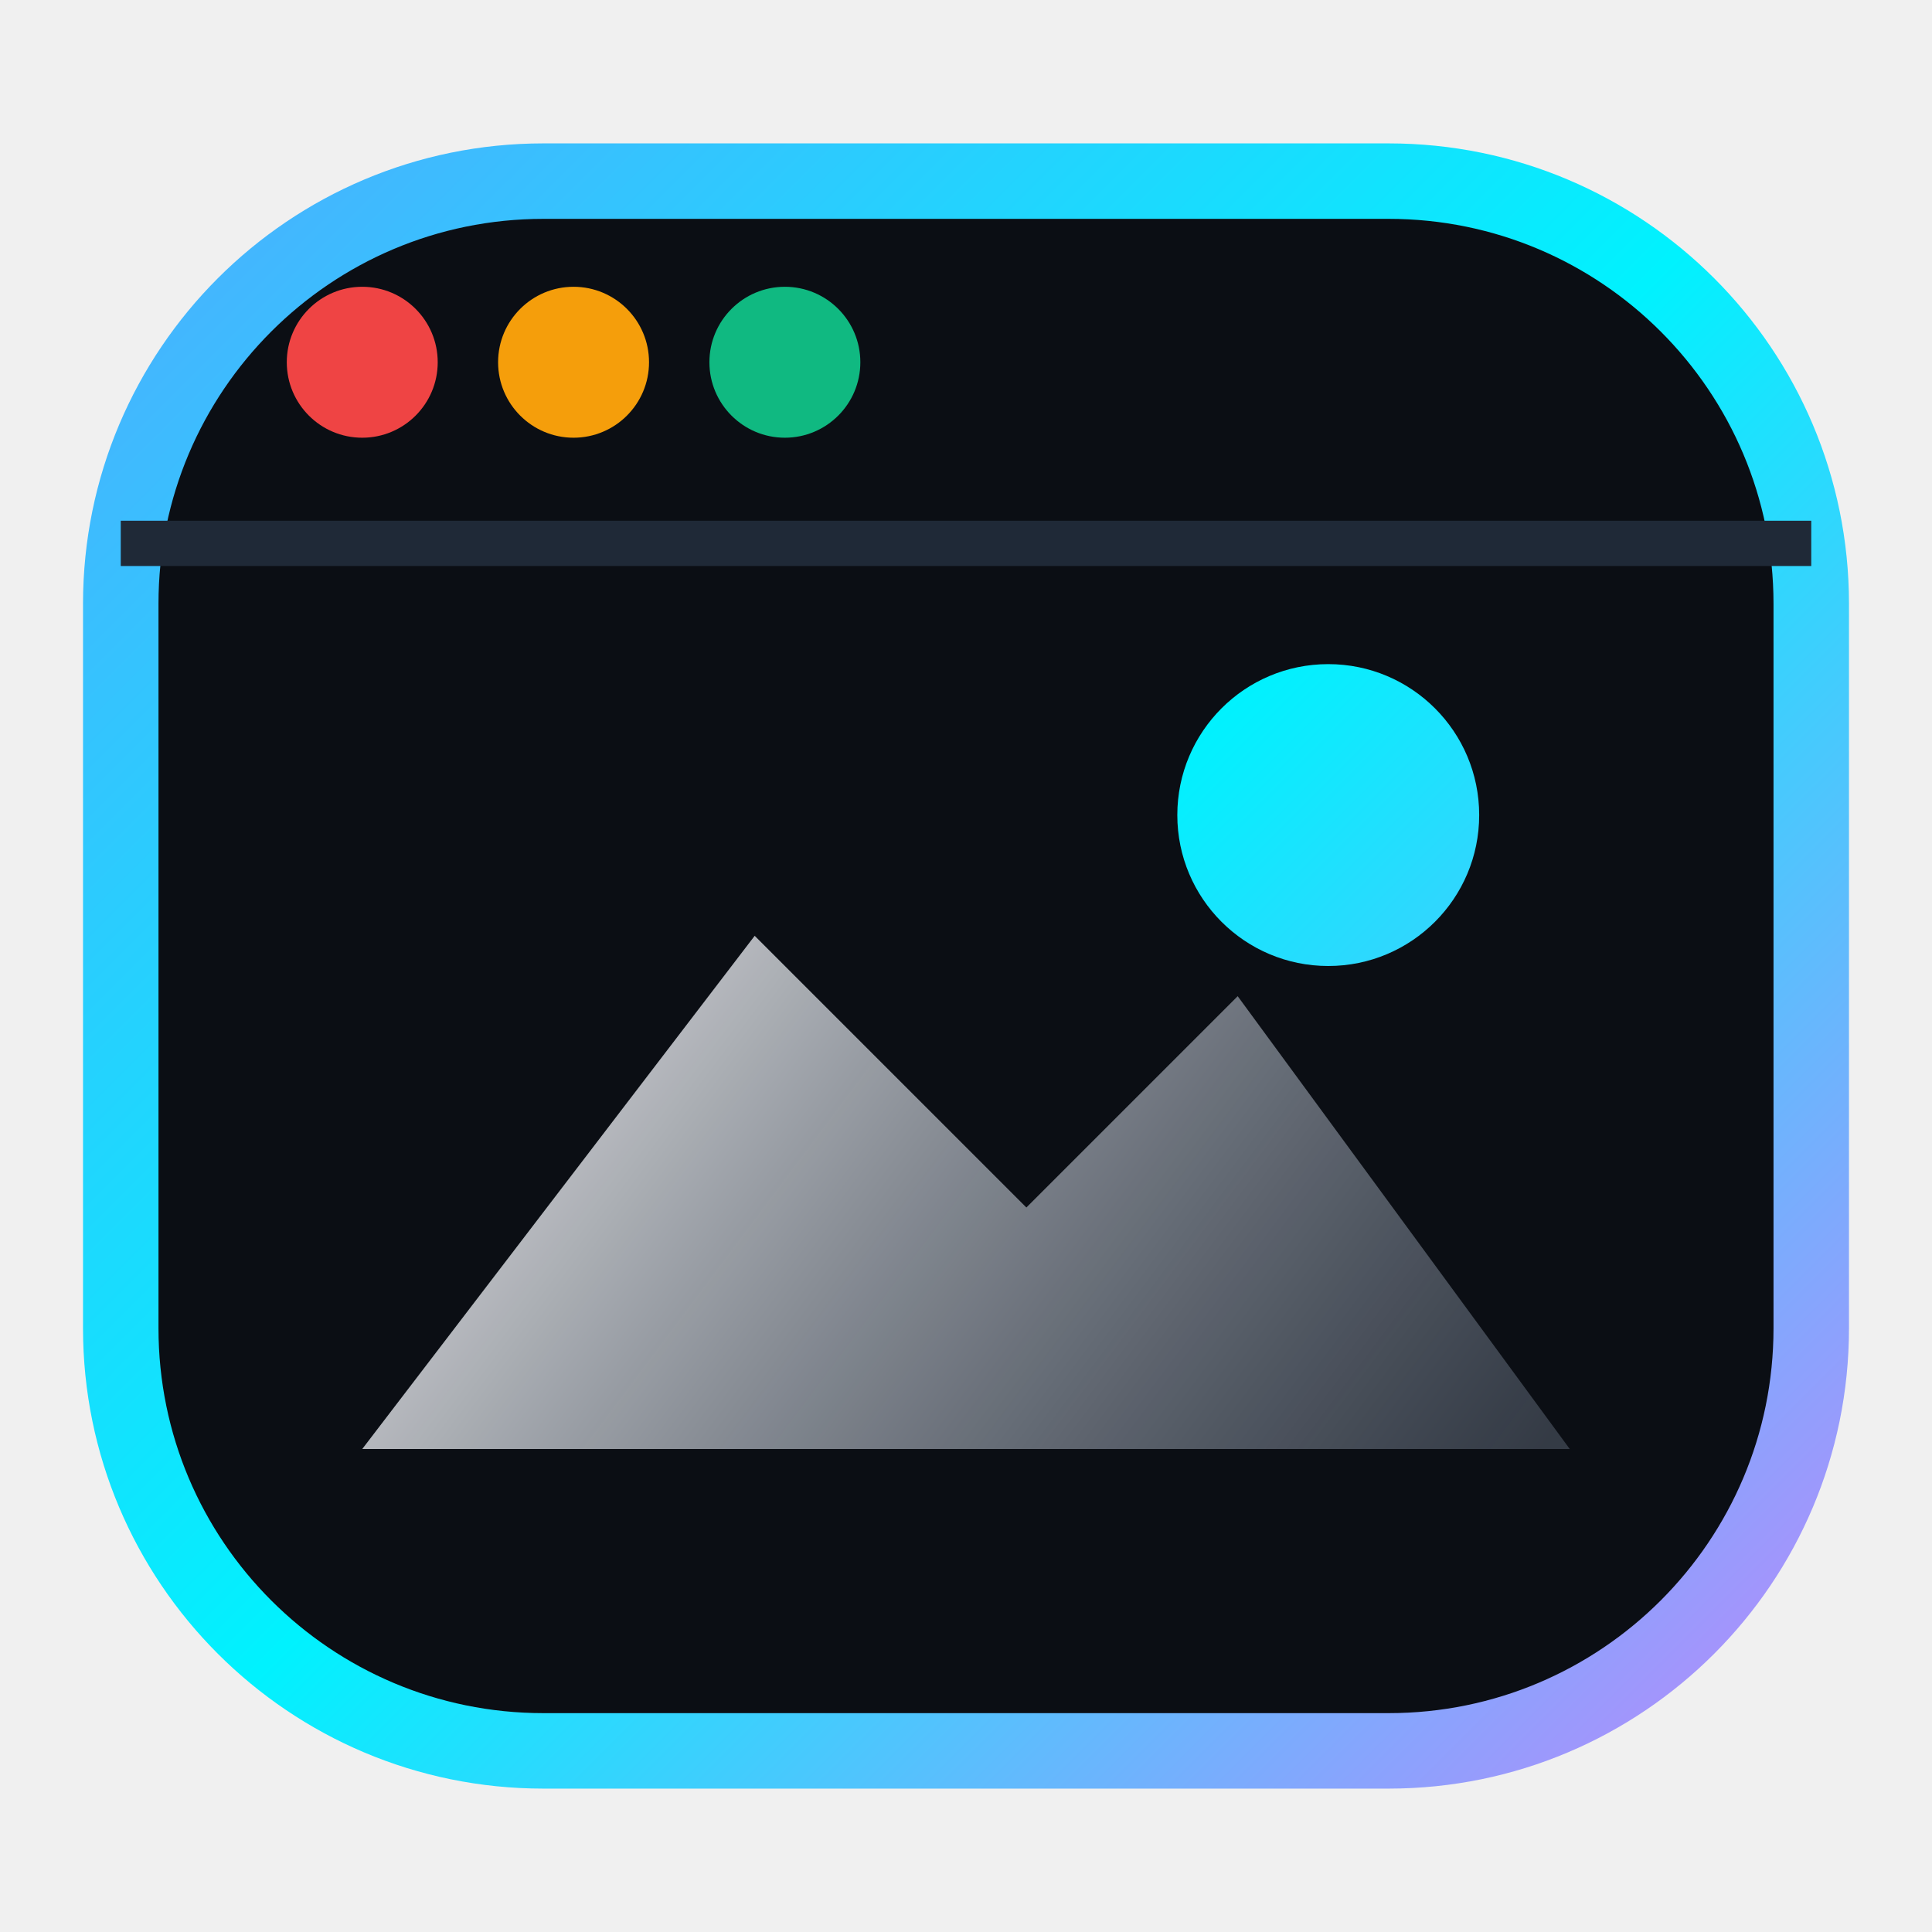
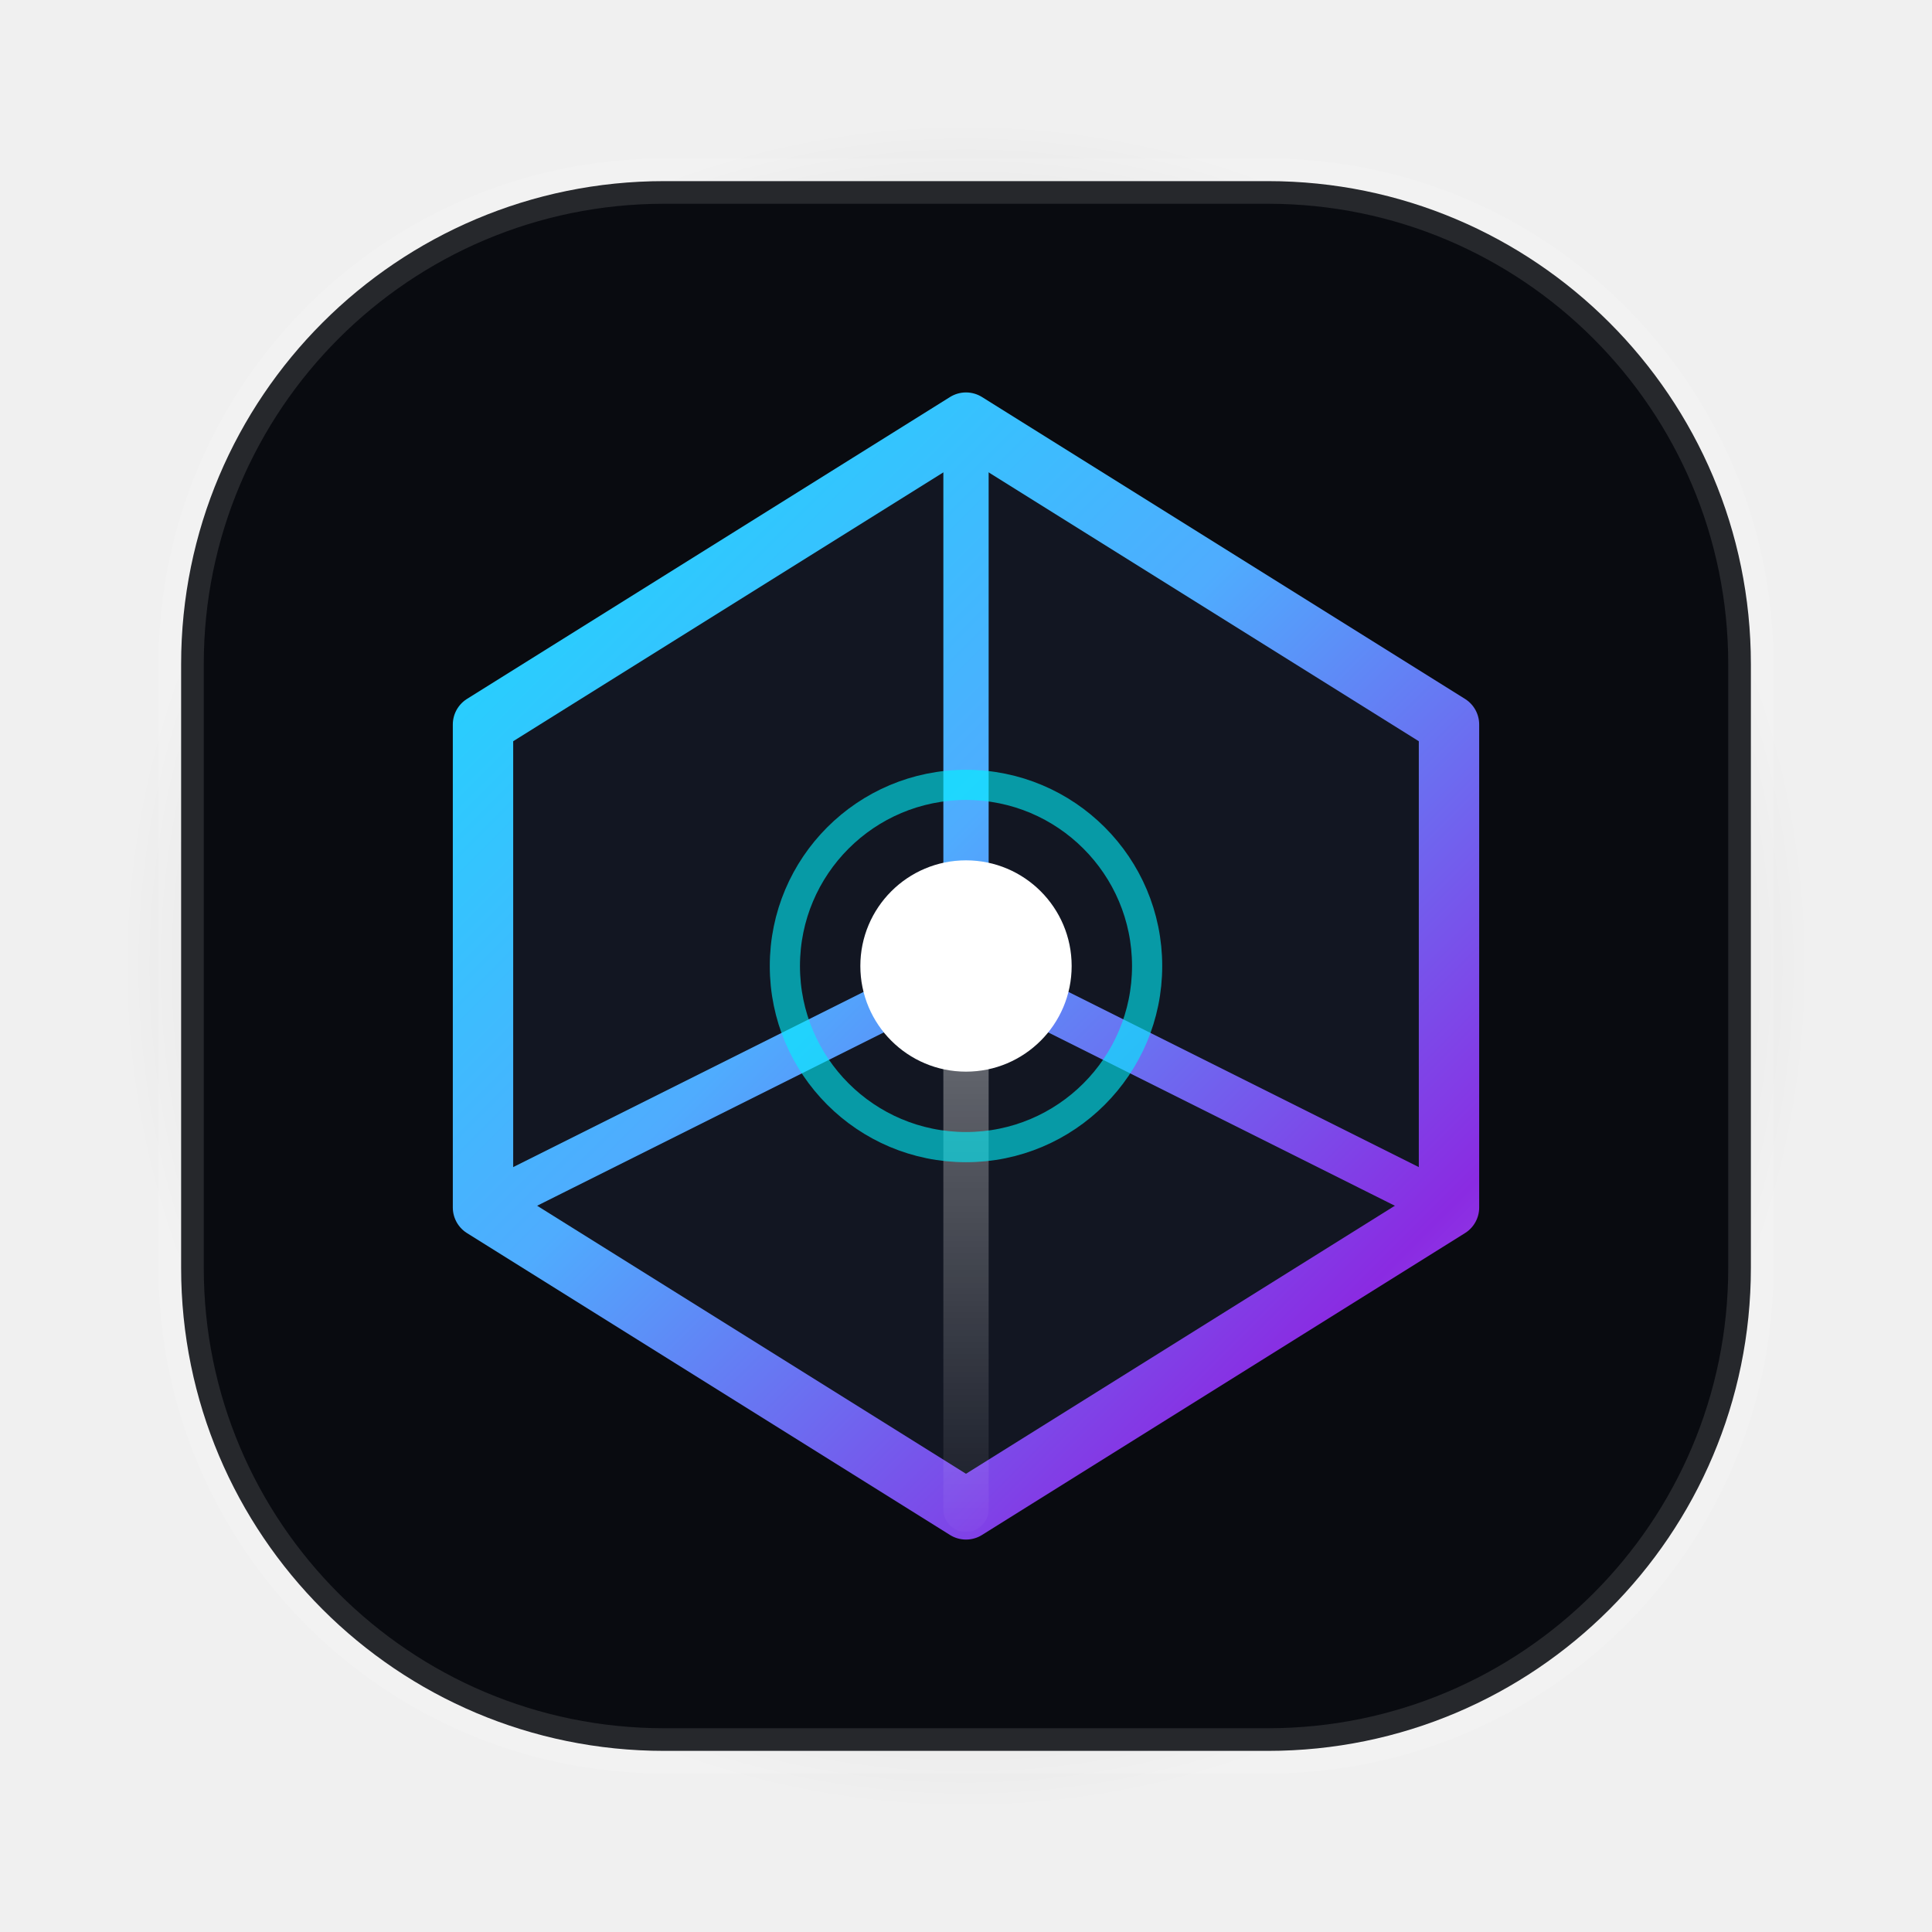
<svg xmlns="http://www.w3.org/2000/svg" viewBox="0 0 64 64" fill="none">
  <defs>
-     <linearGradient id="brandGrad" x1="4" y1="4" x2="60" y2="60" gradientUnits="userSpaceOnUse">
-       <stop offset="0%" stop-color="#4facfe" />
-       <stop offset="50%" stop-color="#00f2fe" />
+     <linearGradient id="prismGradient" x1="8" y1="8" x2="56" y2="56" gradientUnits="userSpaceOnUse">
+       <stop offset="0%" stop-color="#00f2fe" />
+       <stop offset="45%" stop-color="#4facfe" />
+       <stop offset="75%" stop-color="#8a2be2" />
      <stop offset="100%" stop-color="#c084fc" />
    </linearGradient>
-     <linearGradient id="mountainGrad" x1="16" y1="28" x2="48" y2="52" gradientUnits="userSpaceOnUse">
-       <stop offset="0%" stop-color="#ffffff" stop-opacity="0.9" />
-       <stop offset="100%" stop-color="#94a3b8" stop-opacity="0.3" />
+     <linearGradient id="innerGlow" x1="32" y1="12" x2="32" y2="52" gradientUnits="userSpaceOnUse">
+       <stop offset="0%" stop-color="#ffffff" stop-opacity="0.8" />
+       <stop offset="100%" stop-color="#ffffff" stop-opacity="0" />
    </linearGradient>
+     <radialGradient id="ambientOrb" cx="50%" cy="50%" r="50%">
+       <stop offset="0%" stop-color="#00f2fe" stop-opacity="0.3" />
+       <stop offset="100%" stop-color="#000000" stop-opacity="0" />
+     </radialGradient>
  </defs>
-   <rect x="4" y="6" width="56" height="52" rx="14" fill="#0b0e14" stroke="url(#brandGrad)" stroke-width="2.5" />
-   <path d="M4 18h56" stroke="#1f2937" stroke-width="1.5" />
-   <circle cx="12" cy="12" r="2.5" fill="#ef4444" />
-   <circle cx="19" cy="12" r="2.5" fill="#f59e0b" />
-   <circle cx="26" cy="12" r="2.5" fill="#10b981" />
-   <circle cx="44" cy="27" r="5" fill="url(#brandGrad)" />
-   <path d="M12 48L25 31L34 40L41 33L52 48H12Z" fill="url(#mountainGrad)" />
+   <circle cx="32" cy="32" r="28" fill="url(#ambientOrb)" />
+   <rect x="6" y="6" width="52" height="52" rx="16" fill="#090b10" stroke="rgba(255, 255, 255, 0.12)" stroke-width="1.5" />
+   <path d="M32 14L48 24V40L32 50L16 40V24L32 14Z" fill="#121622" stroke="url(#prismGradient)" stroke-width="2" stroke-linejoin="round" />
+   <path d="M32 14L32 32L48 40" stroke="url(#prismGradient)" stroke-width="1.5" stroke-linecap="round" />
+   <path d="M32 32L16 40" stroke="url(#prismGradient)" stroke-width="1.5" stroke-linecap="round" />
+   <path d="M32 32L32 50" stroke="url(#innerGlow)" stroke-width="1.5" stroke-linecap="round" />
+   <circle cx="32" cy="32" r="3.5" fill="#ffffff" />
+   <circle cx="32" cy="32" r="6" stroke="#00f2fe" stroke-width="1" stroke-opacity="0.6" />
</svg>
